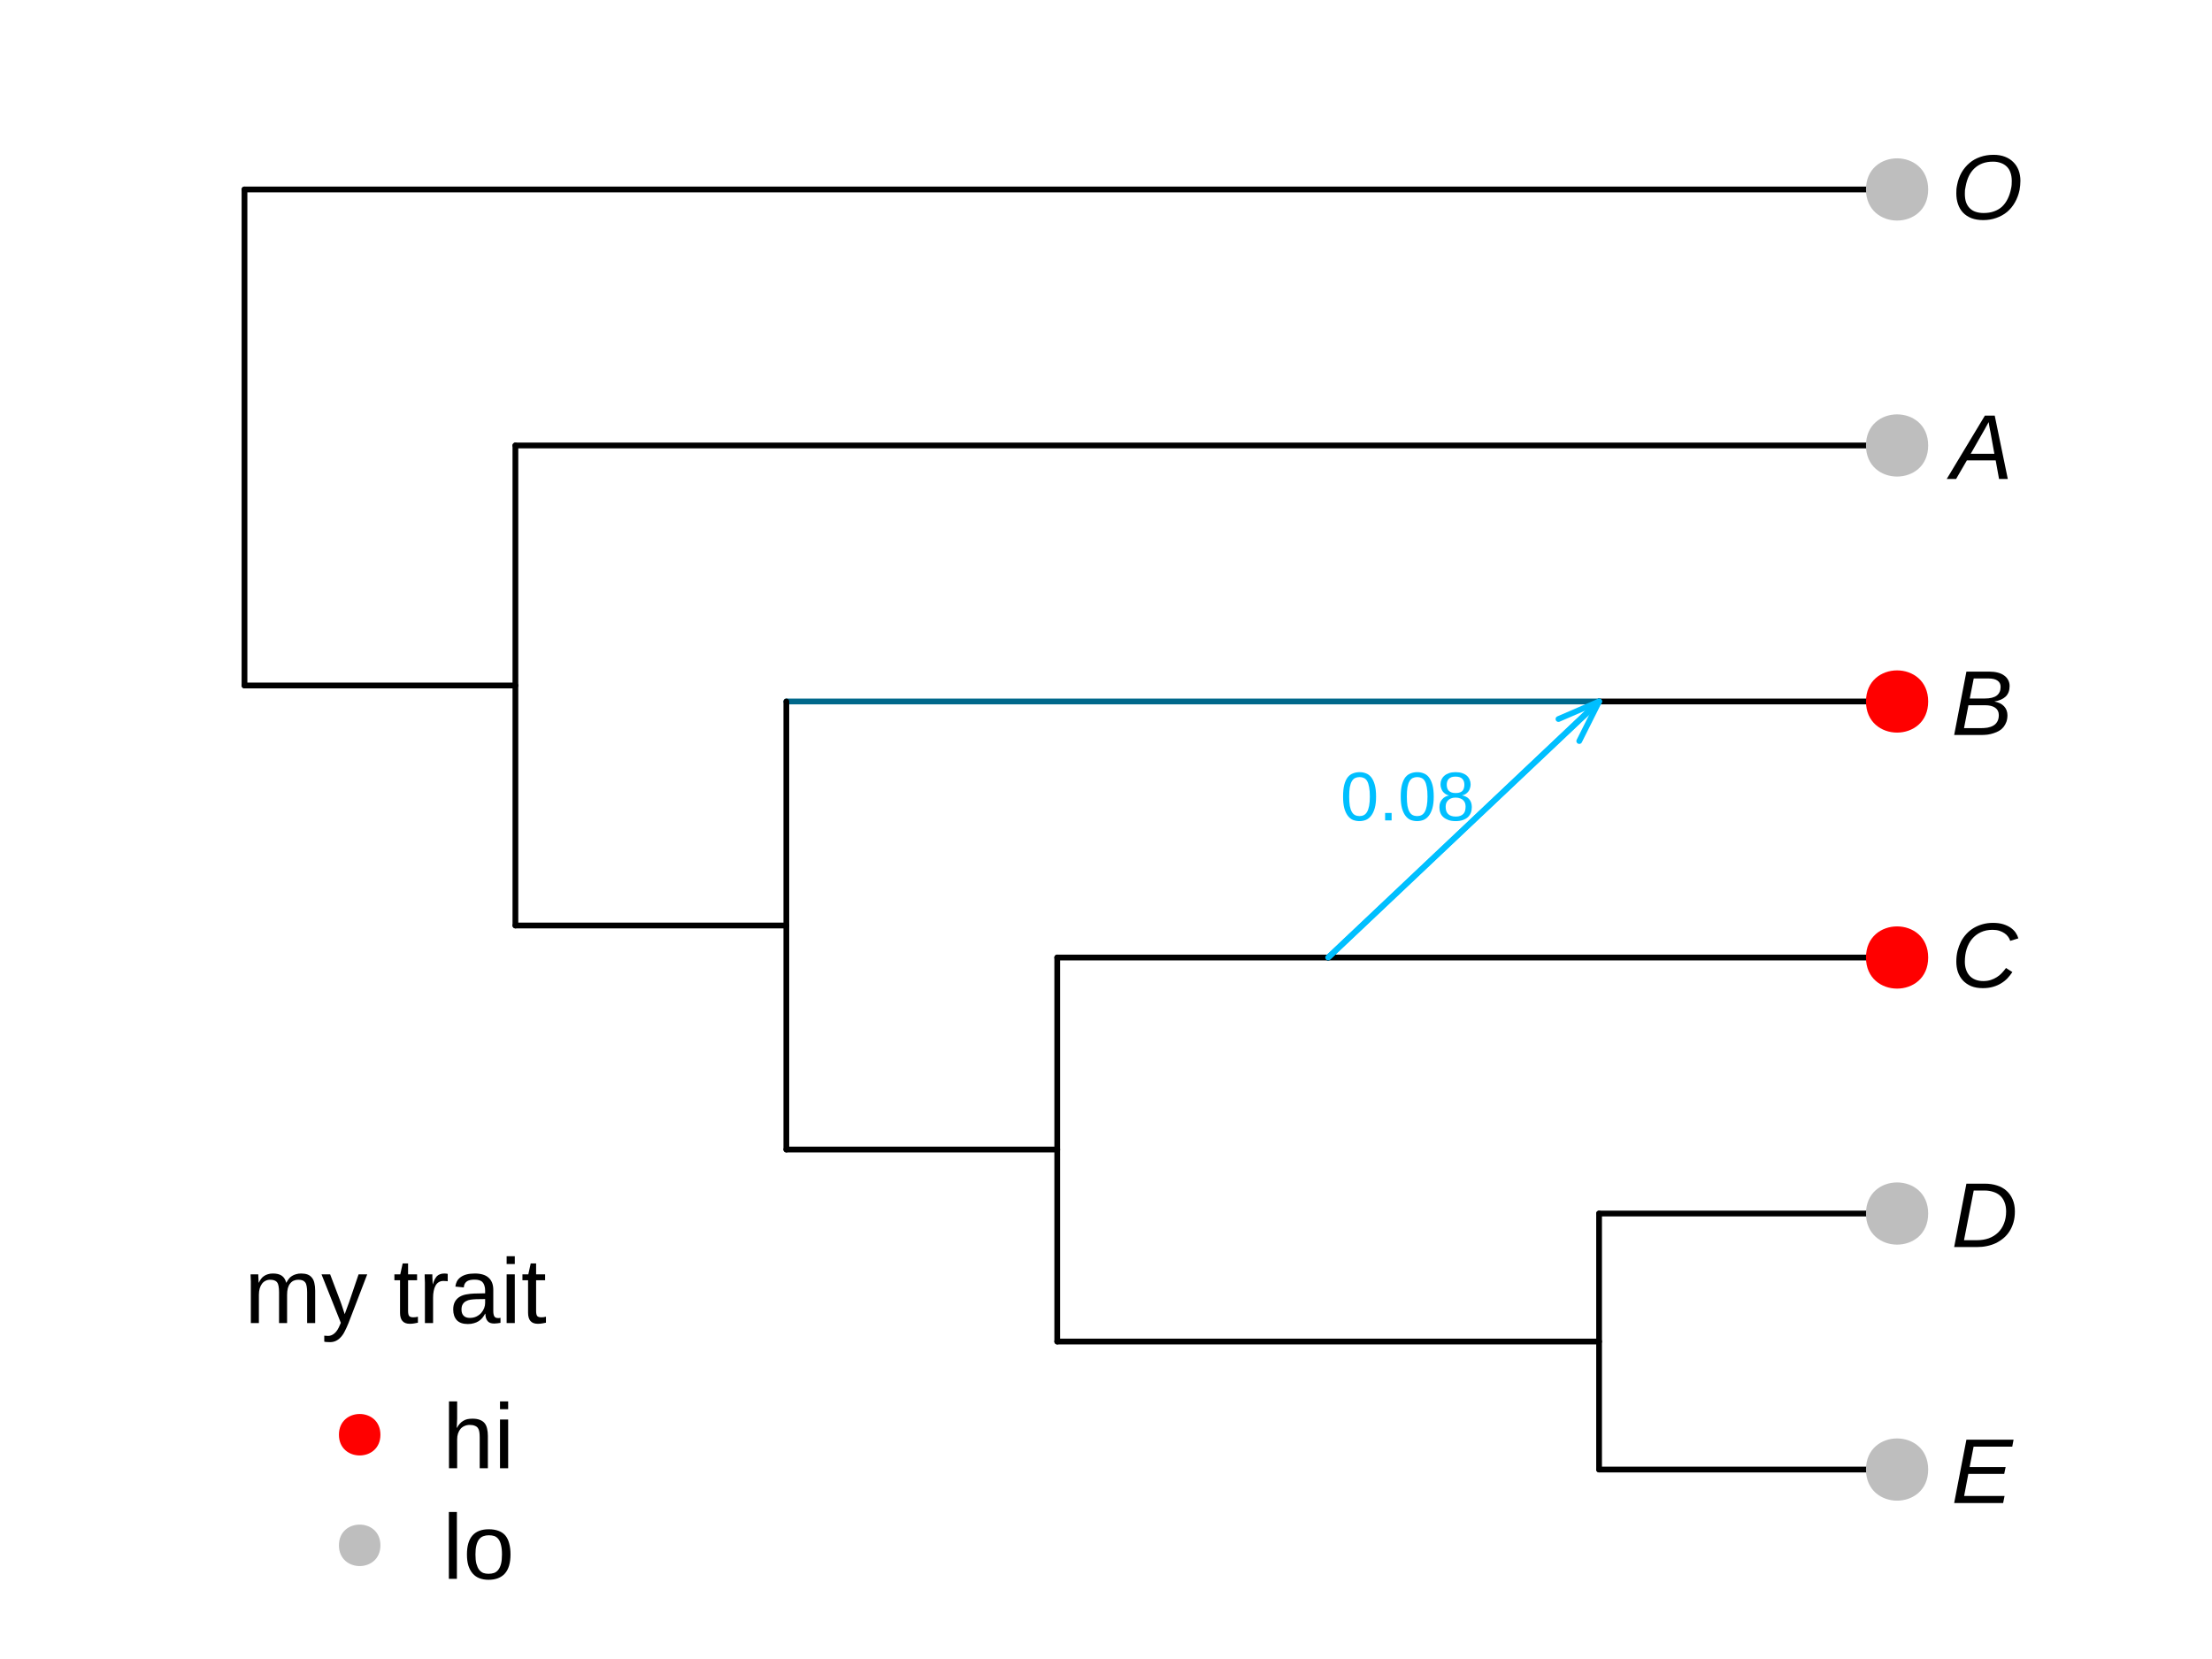
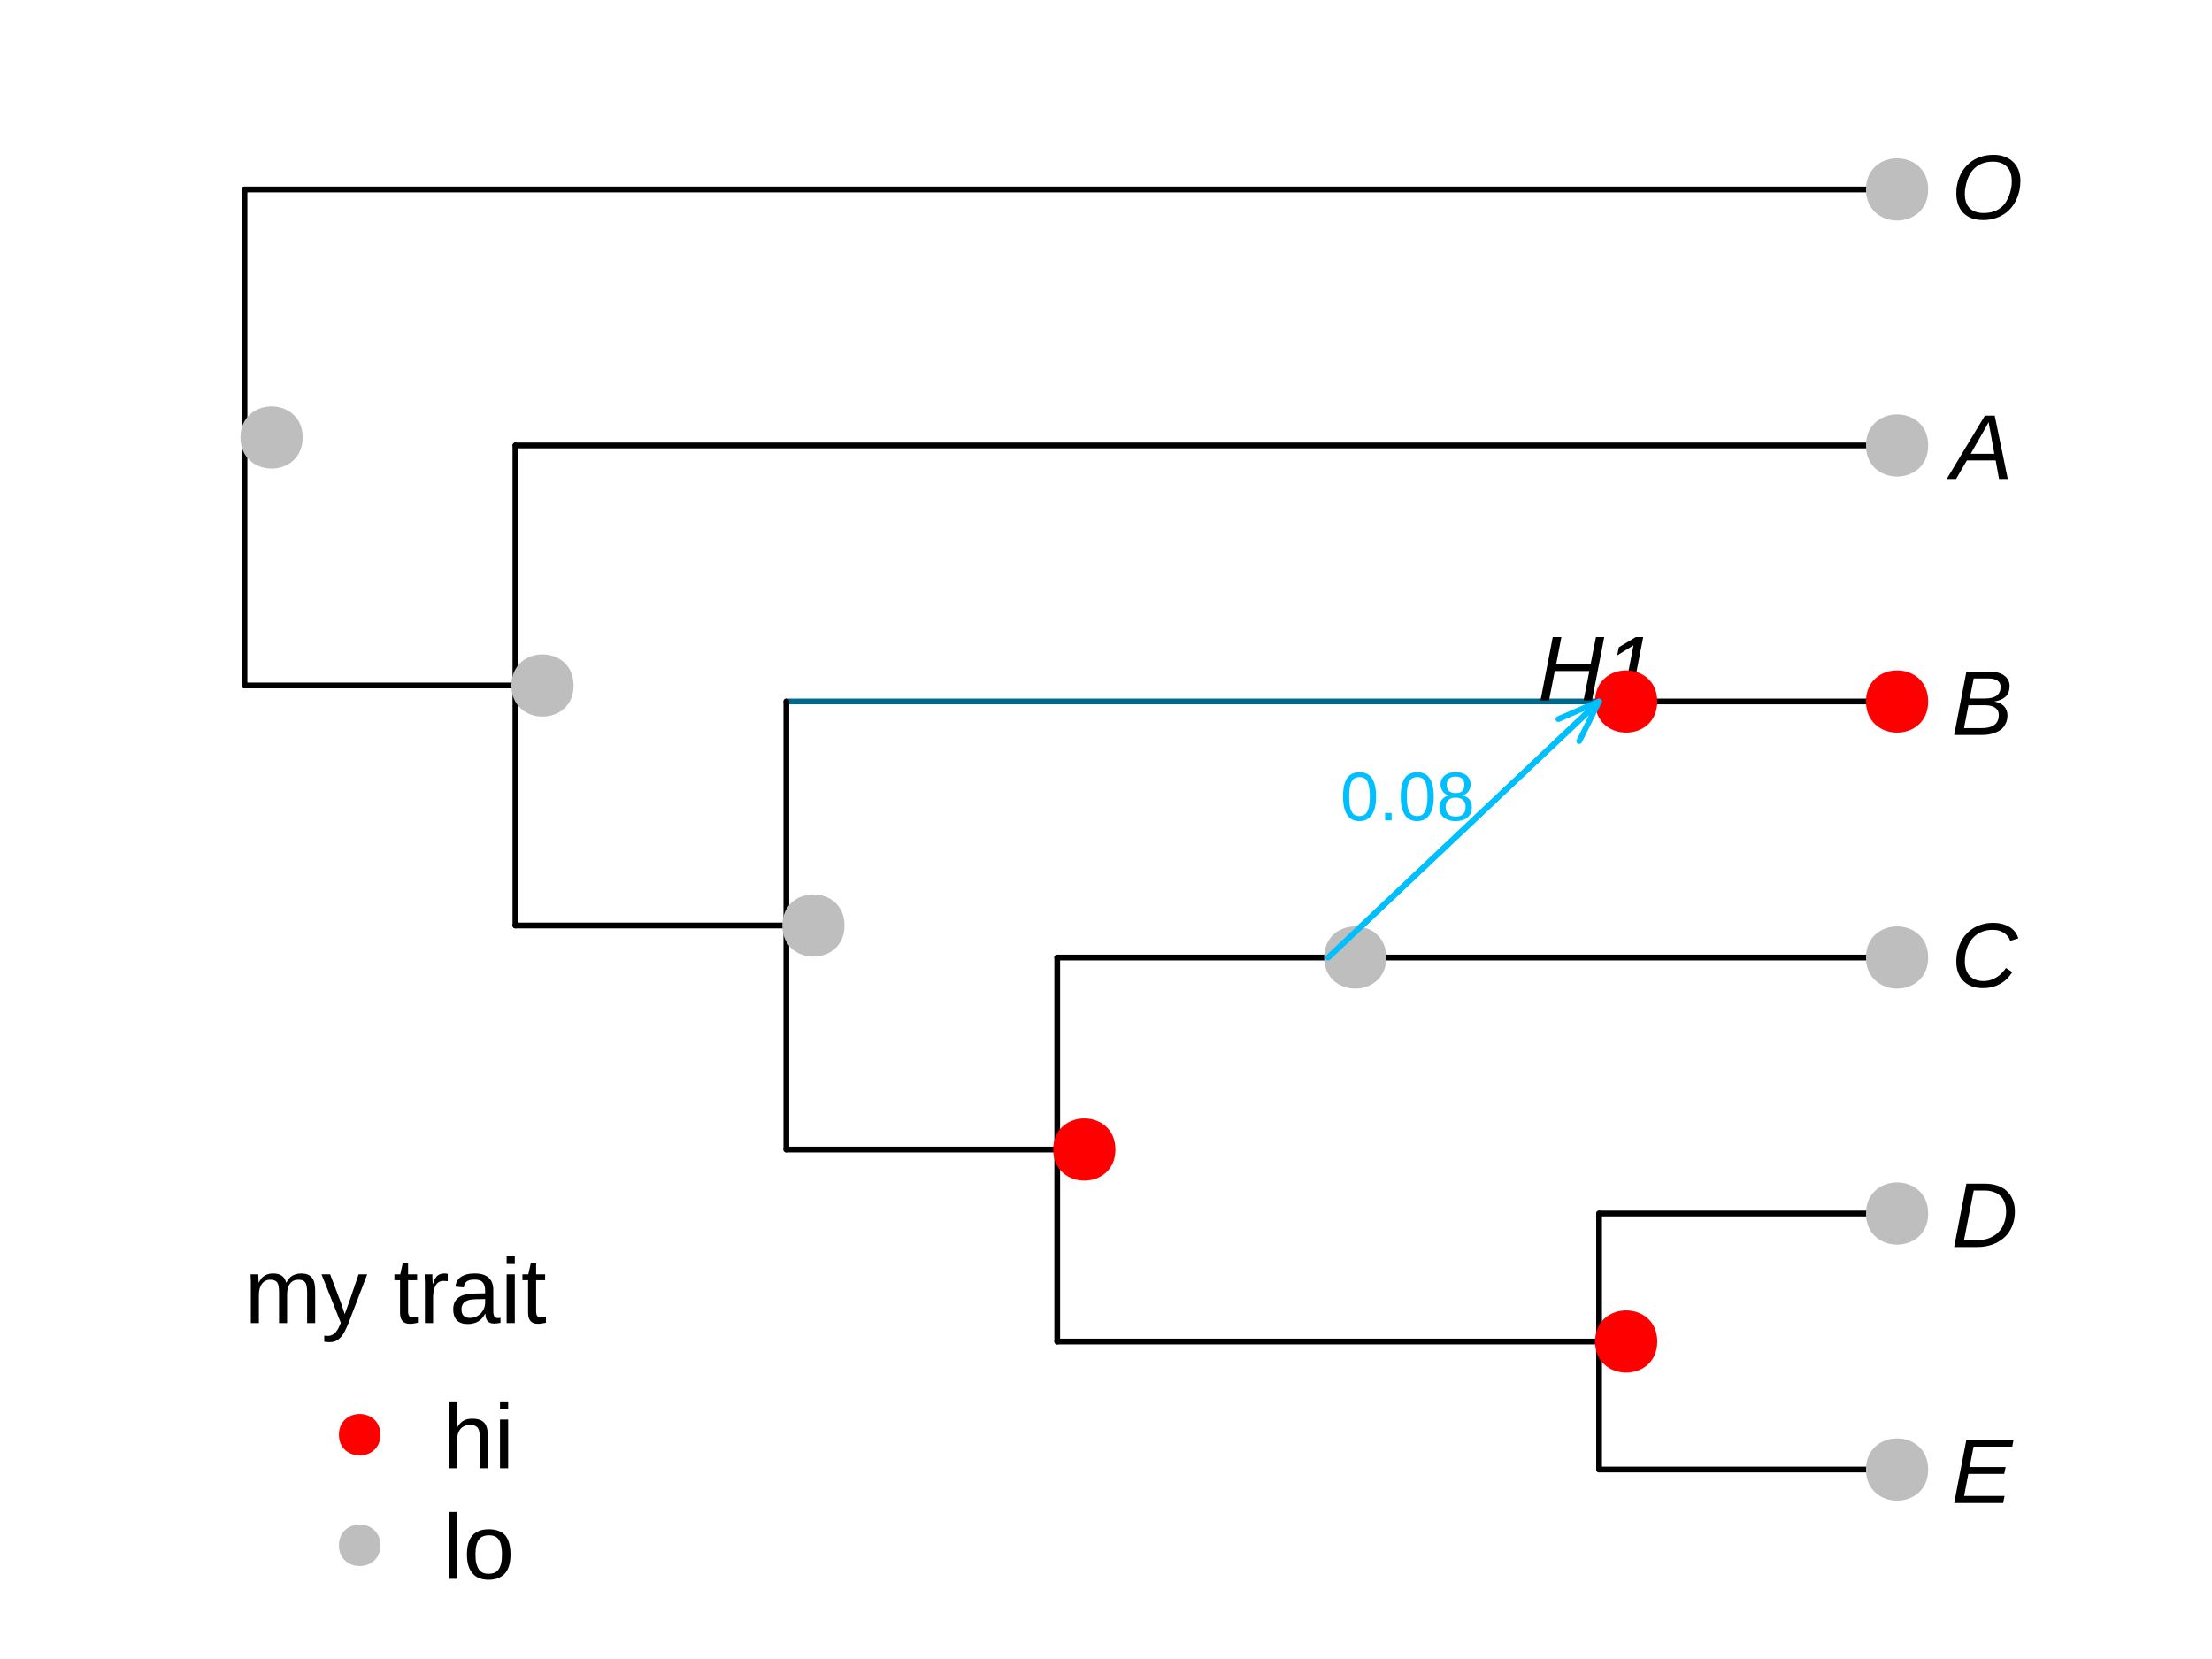
<svg xmlns="http://www.w3.org/2000/svg" xmlns:xlink="http://www.w3.org/1999/xlink" width="288pt" height="216pt" viewBox="0 0 288 216" version="1.1">
  <defs>
    <g>
      <symbol overflow="visible" id="glyph0-0">
        <path style="stroke:none;" d="M 0.406 0 L 0.406 -8 L 3.594 -8 L 3.594 0 Z M 0.797 -0.406 L 3.188 -0.406 L 3.188 -7.594 L 0.797 -7.594 Z M 0.797 -0.406 " />
      </symbol>
      <symbol overflow="visible" id="glyph0-1">
        <path style="stroke:none;" d="M 5.5 -8.375 C 6.062 -8.375 6.555 -8.289 6.984 -8.125 C 7.422 -7.957 7.785 -7.723 8.078 -7.422 C 8.379 -7.129 8.609 -6.773 8.766 -6.359 C 8.922 -5.941 9 -5.484 9 -4.984 C 9 -4.797 8.988 -4.598 8.969 -4.391 C 8.945 -4.18 8.922 -3.984 8.891 -3.797 C 8.766 -3.203 8.562 -2.66 8.281 -2.172 C 8.008 -1.691 7.672 -1.281 7.266 -0.938 C 6.859 -0.602 6.391 -0.344 5.859 -0.156 C 5.336 0.031 4.77 0.125 4.156 0.125 C 3.57 0.125 3.062 0.039 2.625 -0.125 C 2.188 -0.301 1.82 -0.539 1.531 -0.844 C 1.238 -1.156 1.02 -1.523 0.875 -1.953 C 0.727 -2.379 0.656 -2.848 0.656 -3.359 C 0.656 -3.535 0.66 -3.719 0.672 -3.906 C 0.691 -4.094 0.723 -4.285 0.766 -4.484 C 0.879 -5.066 1.07 -5.598 1.344 -6.078 C 1.625 -6.555 1.969 -6.969 2.375 -7.312 C 2.781 -7.656 3.242 -7.914 3.766 -8.094 C 4.297 -8.281 4.875 -8.375 5.5 -8.375 Z M 5.438 -7.484 C 4.926 -7.484 4.473 -7.41 4.078 -7.266 C 3.68 -7.117 3.332 -6.906 3.031 -6.625 C 2.738 -6.352 2.492 -6.02 2.297 -5.625 C 2.109 -5.238 1.969 -4.797 1.875 -4.297 C 1.832 -4.117 1.801 -3.945 1.781 -3.781 C 1.77 -3.613 1.766 -3.453 1.766 -3.297 C 1.766 -2.879 1.816 -2.516 1.922 -2.203 C 2.035 -1.891 2.195 -1.629 2.406 -1.422 C 2.613 -1.211 2.867 -1.055 3.172 -0.953 C 3.484 -0.848 3.828 -0.797 4.203 -0.797 C 4.723 -0.797 5.18 -0.867 5.578 -1.016 C 5.984 -1.16 6.332 -1.367 6.625 -1.641 C 6.914 -1.922 7.156 -2.254 7.344 -2.641 C 7.539 -3.035 7.688 -3.477 7.781 -3.969 C 7.82 -4.133 7.848 -4.301 7.859 -4.469 C 7.867 -4.645 7.875 -4.812 7.875 -4.969 C 7.875 -5.383 7.816 -5.75 7.703 -6.062 C 7.598 -6.375 7.438 -6.633 7.219 -6.844 C 7.008 -7.051 6.754 -7.207 6.453 -7.312 C 6.148 -7.426 5.812 -7.484 5.438 -7.484 Z M 5.438 -7.484 " />
      </symbol>
      <symbol overflow="visible" id="glyph0-2">
        <path style="stroke:none;" d="M 6.219 0 L 5.781 -2.422 L 2.031 -2.422 L 0.625 0 L -0.594 0 L 4.375 -8.25 L 5.656 -8.25 L 7.359 0 Z M 5.109 -6.062 C 5.078 -6.219 5.047 -6.367 5.016 -6.516 C 4.984 -6.672 4.957 -6.812 4.938 -6.938 C 4.914 -7.07 4.898 -7.18 4.891 -7.266 C 4.879 -7.348 4.867 -7.395 4.859 -7.406 C 4.859 -7.395 4.832 -7.344 4.781 -7.25 C 4.738 -7.164 4.68 -7.062 4.609 -6.938 C 4.535 -6.812 4.457 -6.672 4.375 -6.516 C 4.289 -6.359 4.203 -6.203 4.109 -6.047 L 2.531 -3.281 L 5.609 -3.281 Z M 5.109 -6.062 " />
      </symbol>
      <symbol overflow="visible" id="glyph0-3">
        <path style="stroke:none;" d="M 1.969 -8.25 L 4.953 -8.25 C 5.359 -8.25 5.723 -8.207 6.047 -8.125 C 6.379 -8.039 6.656 -7.914 6.875 -7.75 C 7.102 -7.594 7.281 -7.395 7.406 -7.156 C 7.531 -6.926 7.594 -6.664 7.594 -6.375 C 7.594 -5.801 7.426 -5.348 7.094 -5.016 C 6.758 -4.691 6.266 -4.473 5.609 -4.359 C 5.891 -4.305 6.133 -4.227 6.344 -4.125 C 6.551 -4.02 6.727 -3.891 6.875 -3.734 C 7.02 -3.578 7.129 -3.398 7.203 -3.203 C 7.273 -3.004 7.312 -2.797 7.312 -2.578 C 7.312 -2.254 7.266 -1.961 7.172 -1.703 C 7.078 -1.453 6.953 -1.227 6.797 -1.031 C 6.641 -0.844 6.453 -0.68 6.234 -0.547 C 6.016 -0.422 5.773 -0.316 5.516 -0.234 C 5.266 -0.148 5 -0.086 4.719 -0.047 C 4.438 -0.016 4.148 0 3.859 0 L 0.375 0 Z M 2.406 -4.75 L 4.344 -4.75 C 5.051 -4.75 5.57 -4.875 5.906 -5.125 C 6.25 -5.383 6.422 -5.766 6.422 -6.266 C 6.422 -6.629 6.285 -6.898 6.016 -7.078 C 5.754 -7.266 5.367 -7.359 4.859 -7.359 L 2.922 -7.359 Z M 1.656 -0.891 L 3.812 -0.891 C 4.113 -0.891 4.41 -0.91 4.703 -0.953 C 4.992 -1.004 5.25 -1.094 5.469 -1.219 C 5.688 -1.344 5.859 -1.516 5.984 -1.734 C 6.117 -1.953 6.188 -2.238 6.188 -2.594 C 6.188 -3.008 6.031 -3.328 5.719 -3.547 C 5.406 -3.766 4.961 -3.875 4.391 -3.875 L 2.234 -3.875 Z M 1.656 -0.891 " />
      </symbol>
      <symbol overflow="visible" id="glyph0-4">
        <path style="stroke:none;" d="M 7.953 -1.969 C 7.766 -1.688 7.551 -1.414 7.312 -1.156 C 7.07 -0.906 6.797 -0.688 6.484 -0.5 C 6.18 -0.312 5.832 -0.16 5.438 -0.047 C 5.051 0.066 4.609 0.125 4.109 0.125 C 3.523 0.125 3.016 0.035 2.578 -0.141 C 2.148 -0.328 1.789 -0.578 1.5 -0.891 C 1.219 -1.203 1.004 -1.566 0.859 -1.984 C 0.723 -2.398 0.656 -2.848 0.656 -3.328 C 0.656 -3.816 0.707 -4.281 0.812 -4.719 C 0.926 -5.156 1.078 -5.562 1.266 -5.938 C 1.461 -6.312 1.703 -6.648 1.984 -6.953 C 2.266 -7.254 2.582 -7.508 2.938 -7.719 C 3.289 -7.926 3.676 -8.086 4.094 -8.203 C 4.508 -8.316 4.953 -8.375 5.422 -8.375 C 5.93 -8.375 6.375 -8.316 6.75 -8.203 C 7.125 -8.086 7.445 -7.938 7.719 -7.75 C 7.988 -7.562 8.207 -7.348 8.375 -7.109 C 8.539 -6.867 8.66 -6.617 8.734 -6.359 L 7.672 -6.031 C 7.617 -6.219 7.531 -6.395 7.406 -6.562 C 7.281 -6.738 7.125 -6.891 6.938 -7.016 C 6.75 -7.148 6.523 -7.258 6.266 -7.344 C 6.004 -7.426 5.707 -7.469 5.375 -7.469 C 4.801 -7.469 4.289 -7.363 3.844 -7.156 C 3.395 -6.945 3.016 -6.656 2.703 -6.281 C 2.398 -5.914 2.164 -5.477 2 -4.969 C 1.844 -4.469 1.766 -3.914 1.766 -3.312 C 1.766 -2.945 1.816 -2.609 1.922 -2.297 C 2.023 -1.992 2.176 -1.727 2.375 -1.5 C 2.57 -1.281 2.82 -1.109 3.125 -0.984 C 3.426 -0.859 3.773 -0.797 4.172 -0.797 C 4.523 -0.797 4.848 -0.844 5.141 -0.938 C 5.43 -1.031 5.695 -1.156 5.938 -1.312 C 6.188 -1.469 6.406 -1.648 6.594 -1.859 C 6.789 -2.066 6.969 -2.281 7.125 -2.5 Z M 7.953 -1.969 " />
      </symbol>
      <symbol overflow="visible" id="glyph0-5">
        <path style="stroke:none;" d="M 4.359 -8.25 C 4.941 -8.25 5.473 -8.172 5.953 -8.016 C 6.43 -7.867 6.844 -7.641 7.188 -7.328 C 7.531 -7.023 7.797 -6.648 7.984 -6.203 C 8.18 -5.754 8.281 -5.234 8.281 -4.641 C 8.281 -4.117 8.219 -3.641 8.094 -3.203 C 7.969 -2.773 7.797 -2.391 7.578 -2.047 C 7.359 -1.703 7.094 -1.398 6.781 -1.141 C 6.477 -0.891 6.145 -0.676 5.781 -0.5 C 5.414 -0.332 5.031 -0.207 4.625 -0.125 C 4.219 -0.039 3.801 0 3.375 0 L 0.375 0 L 1.969 -8.25 Z M 1.656 -0.891 L 3.328 -0.891 C 3.898 -0.891 4.422 -0.973 4.891 -1.141 C 5.359 -1.316 5.758 -1.566 6.094 -1.891 C 6.426 -2.211 6.68 -2.602 6.859 -3.062 C 7.047 -3.531 7.141 -4.055 7.141 -4.641 C 7.141 -5.109 7.066 -5.516 6.922 -5.859 C 6.785 -6.203 6.594 -6.484 6.344 -6.703 C 6.094 -6.922 5.797 -7.082 5.453 -7.188 C 5.109 -7.301 4.738 -7.359 4.344 -7.359 L 2.922 -7.359 Z M 1.656 -0.891 " />
      </symbol>
      <symbol overflow="visible" id="glyph0-6">
        <path style="stroke:none;" d="M 0.375 0 L 1.969 -8.25 L 8.109 -8.25 L 7.938 -7.344 L 2.906 -7.344 L 2.391 -4.688 L 7.078 -4.688 L 6.891 -3.797 L 2.219 -3.797 L 1.672 -0.922 L 6.938 -0.922 L 6.75 0 Z M 0.375 0 " />
+       </symbol>
+       <symbol overflow="visible" id="glyph0-7">
+         <path style="stroke:none;" d="M 5.984 0 L 6.734 -3.828 L 2.234 -3.828 L 1.484 0 L 0.375 0 L 1.969 -8.25 L 3.094 -8.25 L 2.422 -4.766 L 6.906 -4.766 L 7.594 -8.25 L 8.672 -8.25 L 7.078 0 Z M 5.984 0 " />
+       </symbol>
+       <symbol overflow="visible" id="glyph0-8">
+         <path style="stroke:none;" d="M 0.312 0 L 0.484 -0.891 L 2.594 -0.891 L 3.812 -7.172 L 1.688 -5.859 L 1.906 -6.922 L 4.109 -8.25 L 5.078 -8.25 L 3.656 -0.891 L 5.656 -0.891 L 5.484 0 Z M 0.312 0 " />
      </symbol>
      <symbol overflow="visible" id="glyph1-0">
        <path style="stroke:none;" d="M 0.406 0 L 0.406 -8 L 3.594 -8 L 3.594 0 Z M 0.797 -0.406 L 3.188 -0.406 L 3.188 -7.594 L 0.797 -7.594 Z M 0.797 -0.406 " />
      </symbol>
      <symbol overflow="visible" id="glyph1-1">
        <path style="stroke:none;" d="M 4.5 0 L 4.5 -4.016 C 4.5 -4.328 4.477 -4.586 4.438 -4.797 C 4.406 -5.004 4.344 -5.172 4.25 -5.297 C 4.156 -5.422 4.031 -5.508 3.875 -5.562 C 3.727 -5.613 3.551 -5.641 3.344 -5.641 C 3.113 -5.641 2.91 -5.594 2.734 -5.5 C 2.555 -5.414 2.406 -5.289 2.281 -5.125 C 2.156 -4.957 2.055 -4.754 1.984 -4.516 C 1.91 -4.273 1.875 -3.992 1.875 -3.672 L 1.875 0 L 0.828 0 L 0.828 -4.984 C 0.828 -5.117 0.828 -5.258 0.828 -5.406 C 0.828 -5.551 0.82 -5.688 0.812 -5.812 C 0.812 -5.945 0.805 -6.062 0.797 -6.156 C 0.797 -6.25 0.797 -6.312 0.797 -6.344 L 1.797 -6.344 C 1.797 -6.32 1.797 -6.266 1.797 -6.172 C 1.805 -6.086 1.812 -5.988 1.812 -5.875 C 1.82 -5.77 1.828 -5.66 1.828 -5.547 C 1.836 -5.43 1.844 -5.332 1.844 -5.25 L 1.859 -5.25 C 1.953 -5.438 2.051 -5.602 2.156 -5.75 C 2.27 -5.906 2.398 -6.031 2.547 -6.125 C 2.691 -6.227 2.859 -6.305 3.047 -6.359 C 3.234 -6.422 3.453 -6.453 3.703 -6.453 C 4.191 -6.453 4.57 -6.359 4.844 -6.172 C 5.125 -5.984 5.32 -5.676 5.438 -5.25 L 5.453 -5.25 C 5.547 -5.438 5.648 -5.602 5.766 -5.75 C 5.879 -5.906 6.016 -6.031 6.172 -6.125 C 6.328 -6.227 6.504 -6.305 6.703 -6.359 C 6.898 -6.422 7.125 -6.453 7.375 -6.453 C 7.695 -6.453 7.973 -6.41 8.203 -6.328 C 8.43 -6.242 8.617 -6.109 8.766 -5.922 C 8.922 -5.742 9.031 -5.516 9.094 -5.234 C 9.164 -4.953 9.203 -4.613 9.203 -4.219 L 9.203 0 L 8.156 0 L 8.156 -4.016 C 8.156 -4.328 8.133 -4.586 8.094 -4.797 C 8.062 -5.004 8 -5.172 7.906 -5.297 C 7.812 -5.422 7.691 -5.508 7.547 -5.562 C 7.398 -5.613 7.219 -5.641 7 -5.641 C 6.781 -5.641 6.578 -5.598 6.391 -5.516 C 6.211 -5.43 6.062 -5.305 5.938 -5.141 C 5.812 -4.984 5.711 -4.781 5.641 -4.531 C 5.578 -4.281 5.547 -3.992 5.547 -3.672 L 5.547 0 Z M 4.5 0 " />
      </symbol>
      <symbol overflow="visible" id="glyph1-2">
        <path style="stroke:none;" d="M 3.547 0 C 3.391 0.383 3.234 0.727 3.078 1.031 C 2.93 1.344 2.758 1.602 2.562 1.812 C 2.375 2.031 2.16 2.195 1.922 2.312 C 1.691 2.426 1.426 2.484 1.125 2.484 C 0.988 2.484 0.863 2.477 0.75 2.469 C 0.633 2.469 0.516 2.453 0.391 2.422 L 0.391 1.641 C 0.461 1.648 0.547 1.656 0.641 1.656 C 0.734 1.664 0.816 1.672 0.891 1.672 C 1.191 1.672 1.473 1.555 1.734 1.328 C 2.004 1.098 2.238 0.727 2.438 0.219 L 2.547 -0.031 L 0.031 -6.344 L 1.156 -6.344 L 2.484 -2.844 C 2.523 -2.727 2.578 -2.582 2.641 -2.406 C 2.703 -2.238 2.758 -2.066 2.812 -1.891 C 2.875 -1.711 2.926 -1.551 2.969 -1.406 C 3.02 -1.27 3.051 -1.188 3.062 -1.156 C 3.07 -1.195 3.098 -1.281 3.141 -1.406 C 3.191 -1.531 3.242 -1.672 3.297 -1.828 C 3.359 -1.984 3.414 -2.141 3.469 -2.297 C 3.531 -2.461 3.582 -2.602 3.625 -2.719 L 4.859 -6.344 L 5.984 -6.344 Z M 3.547 0 " />
      </symbol>
      <symbol overflow="visible" id="glyph1-3">
        <path style="stroke:none;" d="" />
      </symbol>
      <symbol overflow="visible" id="glyph1-4">
        <path style="stroke:none;" d="M 3.25 -0.047 C 3.082 -0.004 2.914 0.023 2.75 0.047 C 2.594 0.078 2.406 0.094 2.188 0.094 C 1.344 0.094 0.922 -0.383 0.922 -1.344 L 0.922 -5.578 L 0.188 -5.578 L 0.188 -6.344 L 0.953 -6.344 L 1.266 -7.766 L 1.969 -7.766 L 1.969 -6.344 L 3.141 -6.344 L 3.141 -5.578 L 1.969 -5.578 L 1.969 -1.578 C 1.969 -1.266 2.016 -1.047 2.109 -0.922 C 2.211 -0.805 2.391 -0.75 2.641 -0.75 C 2.742 -0.75 2.844 -0.754 2.938 -0.766 C 3.031 -0.785 3.133 -0.805 3.25 -0.828 Z M 3.25 -0.047 " />
      </symbol>
      <symbol overflow="visible" id="glyph1-5">
        <path style="stroke:none;" d="M 0.828 0 L 0.828 -4.859 C 0.828 -4.992 0.828 -5.129 0.828 -5.266 C 0.828 -5.41 0.82 -5.547 0.812 -5.672 C 0.812 -5.797 0.805 -5.914 0.797 -6.031 C 0.797 -6.145 0.797 -6.25 0.797 -6.344 L 1.797 -6.344 C 1.797 -6.25 1.797 -6.145 1.797 -6.031 C 1.805 -5.914 1.812 -5.797 1.812 -5.672 C 1.82 -5.555 1.828 -5.441 1.828 -5.328 C 1.836 -5.211 1.844 -5.117 1.844 -5.047 L 1.859 -5.047 C 1.93 -5.285 2.008 -5.492 2.094 -5.672 C 2.188 -5.848 2.285 -5.992 2.391 -6.109 C 2.504 -6.223 2.641 -6.305 2.797 -6.359 C 2.953 -6.422 3.145 -6.453 3.375 -6.453 C 3.457 -6.453 3.535 -6.445 3.609 -6.438 C 3.691 -6.426 3.754 -6.414 3.797 -6.406 L 3.797 -5.438 C 3.723 -5.457 3.641 -5.469 3.547 -5.469 C 3.453 -5.477 3.348 -5.484 3.234 -5.484 C 2.992 -5.484 2.785 -5.426 2.609 -5.312 C 2.441 -5.207 2.305 -5.055 2.203 -4.859 C 2.098 -4.672 2.02 -4.441 1.969 -4.172 C 1.914 -3.91 1.891 -3.625 1.891 -3.312 L 1.891 0 Z M 0.828 0 " />
      </symbol>
      <symbol overflow="visible" id="glyph1-6">
        <path style="stroke:none;" d="M 2.422 0.125 C 1.785 0.125 1.305 -0.039 0.984 -0.375 C 0.672 -0.719 0.516 -1.18 0.516 -1.766 C 0.516 -2.18 0.594 -2.523 0.75 -2.797 C 0.906 -3.066 1.109 -3.273 1.359 -3.422 C 1.617 -3.578 1.91 -3.68 2.234 -3.734 C 2.566 -3.797 2.906 -3.832 3.25 -3.844 L 4.672 -3.875 L 4.672 -4.219 C 4.672 -4.477 4.641 -4.695 4.578 -4.875 C 4.523 -5.062 4.441 -5.211 4.328 -5.328 C 4.223 -5.441 4.082 -5.523 3.906 -5.578 C 3.738 -5.629 3.539 -5.656 3.312 -5.656 C 3.102 -5.656 2.914 -5.641 2.75 -5.609 C 2.594 -5.578 2.453 -5.523 2.328 -5.453 C 2.211 -5.379 2.113 -5.273 2.031 -5.141 C 1.957 -5.016 1.91 -4.848 1.891 -4.641 L 0.797 -4.75 C 0.828 -5 0.895 -5.227 1 -5.438 C 1.113 -5.645 1.27 -5.82 1.469 -5.969 C 1.676 -6.125 1.93 -6.242 2.234 -6.328 C 2.535 -6.41 2.898 -6.453 3.328 -6.453 C 4.129 -6.453 4.727 -6.27 5.125 -5.906 C 5.531 -5.539 5.734 -5.016 5.734 -4.328 L 5.734 -1.594 C 5.734 -1.281 5.773 -1.047 5.859 -0.891 C 5.941 -0.734 6.098 -0.656 6.328 -0.656 C 6.391 -0.656 6.445 -0.656 6.5 -0.656 C 6.562 -0.664 6.617 -0.676 6.672 -0.688 L 6.672 -0.031 C 6.535 0 6.398 0.02 6.266 0.031 C 6.141 0.051 6.004 0.062 5.859 0.062 C 5.66 0.062 5.488 0.035 5.344 -0.016 C 5.207 -0.066 5.094 -0.145 5 -0.25 C 4.906 -0.363 4.832 -0.5 4.781 -0.656 C 4.738 -0.812 4.711 -1 4.703 -1.219 L 4.672 -1.219 C 4.555 -1.008 4.43 -0.82 4.297 -0.656 C 4.16 -0.5 4.004 -0.363 3.828 -0.25 C 3.648 -0.133 3.445 -0.047 3.219 0.016 C 2.988 0.086 2.723 0.125 2.422 0.125 Z M 2.672 -0.672 C 3.004 -0.672 3.297 -0.734 3.547 -0.859 C 3.797 -0.984 4.004 -1.141 4.172 -1.328 C 4.336 -1.523 4.461 -1.734 4.547 -1.953 C 4.629 -2.18 4.672 -2.398 4.672 -2.609 L 4.672 -3.125 L 3.516 -3.109 C 3.254 -3.098 3.008 -3.078 2.781 -3.047 C 2.551 -3.016 2.348 -2.945 2.172 -2.844 C 1.992 -2.75 1.852 -2.613 1.75 -2.438 C 1.645 -2.27 1.594 -2.039 1.594 -1.75 C 1.594 -1.406 1.688 -1.141 1.875 -0.953 C 2.062 -0.766 2.328 -0.672 2.672 -0.672 Z M 2.672 -0.672 " />
      </symbol>
      <symbol overflow="visible" id="glyph1-7">
        <path style="stroke:none;" d="M 0.797 -7.688 L 0.797 -8.703 L 1.859 -8.703 L 1.859 -7.688 Z M 0.797 0 L 0.797 -6.344 L 1.859 -6.344 L 1.859 0 Z M 0.797 0 " />
      </symbol>
      <symbol overflow="visible" id="glyph1-8">
        <path style="stroke:none;" d="M 1.859 -5.25 C 1.973 -5.469 2.098 -5.648 2.234 -5.797 C 2.367 -5.953 2.52 -6.078 2.688 -6.172 C 2.852 -6.273 3.031 -6.348 3.219 -6.391 C 3.414 -6.43 3.641 -6.453 3.891 -6.453 C 4.297 -6.453 4.629 -6.395 4.891 -6.281 C 5.148 -6.176 5.352 -6.023 5.5 -5.828 C 5.645 -5.629 5.742 -5.395 5.797 -5.125 C 5.859 -4.852 5.891 -4.551 5.891 -4.219 L 5.891 0 L 4.828 0 L 4.828 -4.016 C 4.828 -4.285 4.812 -4.52 4.781 -4.719 C 4.75 -4.926 4.688 -5.098 4.594 -5.234 C 4.5 -5.367 4.363 -5.469 4.188 -5.531 C 4.02 -5.602 3.801 -5.641 3.531 -5.641 C 3.281 -5.641 3.051 -5.594 2.844 -5.5 C 2.645 -5.414 2.473 -5.289 2.328 -5.125 C 2.191 -4.957 2.082 -4.754 2 -4.516 C 1.926 -4.285 1.891 -4.023 1.891 -3.734 L 1.891 0 L 0.828 0 L 0.828 -8.703 L 1.891 -8.703 L 1.891 -6.438 C 1.891 -6.301 1.883 -6.172 1.875 -6.047 C 1.875 -5.922 1.867 -5.801 1.859 -5.688 C 1.859 -5.582 1.852 -5.488 1.844 -5.406 C 1.844 -5.332 1.844 -5.281 1.844 -5.25 Z M 1.859 -5.25 " />
      </symbol>
      <symbol overflow="visible" id="glyph1-9">
        <path style="stroke:none;" d="M 0.812 0 L 0.812 -8.703 L 1.859 -8.703 L 1.859 0 Z M 0.812 0 " />
      </symbol>
      <symbol overflow="visible" id="glyph1-10">
        <path style="stroke:none;" d="M 6.172 -3.172 C 6.172 -2.066 5.926 -1.238 5.438 -0.688 C 4.945 -0.145 4.238 0.125 3.312 0.125 C 2.875 0.125 2.477 0.055 2.125 -0.078 C 1.781 -0.211 1.488 -0.414 1.25 -0.688 C 1.008 -0.969 0.82 -1.312 0.688 -1.719 C 0.562 -2.133 0.5 -2.617 0.5 -3.172 C 0.5 -5.359 1.445 -6.453 3.344 -6.453 C 3.832 -6.453 4.254 -6.383 4.609 -6.25 C 4.973 -6.113 5.27 -5.91 5.5 -5.641 C 5.727 -5.367 5.895 -5.023 6 -4.609 C 6.113 -4.203 6.172 -3.723 6.172 -3.172 Z M 5.062 -3.172 C 5.062 -3.672 5.02 -4.078 4.938 -4.391 C 4.863 -4.711 4.754 -4.969 4.609 -5.156 C 4.461 -5.352 4.285 -5.488 4.078 -5.562 C 3.867 -5.633 3.629 -5.672 3.359 -5.672 C 3.086 -5.672 2.844 -5.629 2.625 -5.547 C 2.414 -5.473 2.234 -5.336 2.078 -5.141 C 1.93 -4.953 1.816 -4.695 1.734 -4.375 C 1.648 -4.051 1.609 -3.648 1.609 -3.172 C 1.609 -2.68 1.648 -2.273 1.734 -1.953 C 1.828 -1.629 1.945 -1.367 2.094 -1.172 C 2.25 -0.984 2.426 -0.848 2.625 -0.766 C 2.832 -0.691 3.055 -0.656 3.297 -0.656 C 3.566 -0.656 3.812 -0.691 4.031 -0.766 C 4.25 -0.848 4.43 -0.984 4.578 -1.172 C 4.734 -1.367 4.852 -1.629 4.938 -1.953 C 5.02 -2.273 5.062 -2.68 5.062 -3.172 Z M 5.062 -3.172 " />
      </symbol>
      <symbol overflow="visible" id="glyph2-0">
        <path style="stroke:none;" d="M 0.297 0 L 0.297 -6 L 2.688 -6 L 2.688 0 Z M 0.594 -0.297 L 2.391 -0.297 L 2.391 -5.703 L 0.594 -5.703 Z M 0.594 -0.297 " />
      </symbol>
      <symbol overflow="visible" id="glyph2-1">
        <path style="stroke:none;" d="M 4.656 -3.094 C 4.656 -2.5 4.598 -2 4.484 -1.594 C 4.367 -1.188 4.211 -0.859 4.016 -0.609 C 3.828 -0.359 3.598 -0.176 3.328 -0.062 C 3.066 0.039 2.785 0.094 2.484 0.094 C 2.191 0.094 1.91 0.039 1.641 -0.062 C 1.379 -0.176 1.156 -0.359 0.969 -0.609 C 0.781 -0.859 0.629 -1.188 0.516 -1.594 C 0.41 -2 0.359 -2.5 0.359 -3.094 C 0.359 -3.719 0.41 -4.234 0.516 -4.641 C 0.629 -5.055 0.781 -5.383 0.969 -5.625 C 1.164 -5.863 1.395 -6.031 1.656 -6.125 C 1.914 -6.227 2.203 -6.281 2.516 -6.281 C 2.816 -6.281 3.094 -6.227 3.344 -6.125 C 3.602 -6.031 3.828 -5.863 4.016 -5.625 C 4.211 -5.383 4.367 -5.055 4.484 -4.641 C 4.598 -4.234 4.656 -3.719 4.656 -3.094 Z M 3.844 -3.094 C 3.844 -3.594 3.812 -4.004 3.75 -4.328 C 3.695 -4.648 3.613 -4.91 3.5 -5.109 C 3.383 -5.305 3.242 -5.441 3.078 -5.516 C 2.91 -5.598 2.723 -5.641 2.516 -5.641 C 2.297 -5.641 2.098 -5.598 1.922 -5.516 C 1.754 -5.43 1.613 -5.289 1.5 -5.094 C 1.383 -4.906 1.297 -4.645 1.234 -4.312 C 1.18 -3.988 1.156 -3.582 1.156 -3.094 C 1.156 -2.625 1.18 -2.223 1.234 -1.891 C 1.297 -1.566 1.383 -1.305 1.5 -1.109 C 1.613 -0.91 1.754 -0.77 1.922 -0.688 C 2.098 -0.602 2.289 -0.562 2.5 -0.562 C 2.707 -0.562 2.895 -0.602 3.062 -0.688 C 3.227 -0.77 3.367 -0.91 3.484 -1.109 C 3.598 -1.305 3.688 -1.566 3.75 -1.891 C 3.812 -2.223 3.844 -2.625 3.844 -3.094 Z M 3.844 -3.094 " />
      </symbol>
      <symbol overflow="visible" id="glyph2-2">
        <path style="stroke:none;" d="M 0.828 0 L 0.828 -0.969 L 1.672 -0.969 L 1.672 0 Z M 0.828 0 " />
      </symbol>
      <symbol overflow="visible" id="glyph2-3">
        <path style="stroke:none;" d="M 4.609 -1.734 C 4.609 -1.461 4.566 -1.219 4.484 -1 C 4.398 -0.781 4.27 -0.586 4.094 -0.422 C 3.926 -0.266 3.707 -0.141 3.438 -0.047 C 3.176 0.047 2.863 0.094 2.5 0.094 C 2.133 0.094 1.82 0.047 1.562 -0.047 C 1.301 -0.141 1.082 -0.266 0.906 -0.422 C 0.727 -0.578 0.598 -0.766 0.516 -0.984 C 0.43 -1.211 0.391 -1.457 0.391 -1.719 C 0.391 -1.945 0.422 -2.145 0.484 -2.312 C 0.555 -2.488 0.648 -2.641 0.766 -2.766 C 0.879 -2.898 1.008 -3.004 1.156 -3.078 C 1.312 -3.16 1.469 -3.211 1.625 -3.234 L 1.625 -3.25 C 1.445 -3.289 1.289 -3.359 1.156 -3.453 C 1.02 -3.547 0.906 -3.656 0.812 -3.781 C 0.727 -3.906 0.66 -4.047 0.609 -4.203 C 0.555 -4.359 0.531 -4.523 0.531 -4.703 C 0.531 -4.91 0.57 -5.109 0.656 -5.297 C 0.738 -5.492 0.863 -5.664 1.031 -5.812 C 1.195 -5.957 1.398 -6.07 1.641 -6.156 C 1.891 -6.238 2.172 -6.281 2.484 -6.281 C 2.828 -6.281 3.117 -6.238 3.359 -6.156 C 3.609 -6.07 3.812 -5.957 3.969 -5.812 C 4.133 -5.664 4.254 -5.492 4.328 -5.297 C 4.41 -5.109 4.453 -4.906 4.453 -4.688 C 4.453 -4.52 4.426 -4.359 4.375 -4.203 C 4.332 -4.047 4.266 -3.906 4.172 -3.781 C 4.078 -3.656 3.961 -3.547 3.828 -3.453 C 3.691 -3.359 3.535 -3.297 3.359 -3.266 L 3.359 -3.25 C 3.535 -3.219 3.703 -3.16 3.859 -3.078 C 4.016 -3.004 4.145 -2.906 4.25 -2.781 C 4.363 -2.656 4.453 -2.504 4.516 -2.328 C 4.578 -2.148 4.609 -1.953 4.609 -1.734 Z M 3.641 -4.641 C 3.641 -4.797 3.617 -4.938 3.578 -5.062 C 3.535 -5.195 3.469 -5.312 3.375 -5.406 C 3.289 -5.5 3.176 -5.57 3.031 -5.625 C 2.883 -5.676 2.703 -5.703 2.484 -5.703 C 2.273 -5.703 2.098 -5.676 1.953 -5.625 C 1.816 -5.57 1.703 -5.5 1.609 -5.406 C 1.516 -5.312 1.445 -5.195 1.406 -5.062 C 1.363 -4.938 1.344 -4.797 1.344 -4.641 C 1.344 -4.516 1.359 -4.391 1.391 -4.266 C 1.422 -4.141 1.477 -4.02 1.562 -3.906 C 1.656 -3.801 1.773 -3.719 1.922 -3.656 C 2.066 -3.594 2.258 -3.562 2.5 -3.562 C 2.75 -3.562 2.945 -3.594 3.094 -3.656 C 3.25 -3.719 3.363 -3.801 3.438 -3.906 C 3.52 -4.02 3.57 -4.141 3.594 -4.266 C 3.625 -4.391 3.641 -4.516 3.641 -4.641 Z M 3.797 -1.797 C 3.797 -1.953 3.773 -2.098 3.734 -2.234 C 3.691 -2.367 3.617 -2.488 3.516 -2.594 C 3.422 -2.707 3.285 -2.797 3.109 -2.859 C 2.941 -2.93 2.734 -2.969 2.484 -2.969 C 2.254 -2.969 2.055 -2.93 1.891 -2.859 C 1.734 -2.797 1.602 -2.707 1.5 -2.594 C 1.395 -2.488 1.316 -2.363 1.266 -2.219 C 1.223 -2.082 1.203 -1.938 1.203 -1.781 C 1.203 -1.594 1.223 -1.422 1.266 -1.266 C 1.316 -1.109 1.395 -0.973 1.5 -0.859 C 1.602 -0.742 1.738 -0.656 1.906 -0.594 C 2.07 -0.531 2.273 -0.5 2.516 -0.5 C 2.754 -0.5 2.953 -0.531 3.109 -0.594 C 3.273 -0.656 3.41 -0.742 3.516 -0.859 C 3.617 -0.973 3.691 -1.109 3.734 -1.266 C 3.773 -1.422 3.797 -1.598 3.797 -1.797 Z M 3.797 -1.797 " />
      </symbol>
    </g>
  </defs>
  <g id="surface101">
    <rect x="0" y="0" width="288" height="216" style="fill:rgb(100%,100%,100%);fill-opacity:1;stroke:none;" />
    <path style="fill:none;stroke-width:0.75;stroke-linecap:round;stroke-linejoin:round;stroke:rgb(0%,0%,0%);stroke-opacity:1;stroke-miterlimit:10;" d="M 31.832 24.668 L 243.473 24.668 " />
    <path style="fill:none;stroke-width:0.75;stroke-linecap:round;stroke-linejoin:round;stroke:rgb(0%,0%,0%);stroke-opacity:1;stroke-miterlimit:10;" d="M 67.105 58 L 243.473 58 " />
    <path style="fill:none;stroke-width:0.75;stroke-linecap:round;stroke-linejoin:round;stroke:rgb(0%,0%,0%);stroke-opacity:1;stroke-miterlimit:10;" d="M 208.199 91.332 L 243.473 91.332 " />
    <path style="fill:none;stroke-width:0.75;stroke-linecap:round;stroke-linejoin:round;stroke:rgb(0%,40.784%,54.51%);stroke-opacity:1;stroke-miterlimit:10;" d="M 102.379 91.332 L 208.199 91.332 " />
    <path style="fill:none;stroke-width:0.75;stroke-linecap:round;stroke-linejoin:round;stroke:rgb(0%,0%,0%);stroke-opacity:1;stroke-miterlimit:10;" d="M 172.926 124.668 L 243.473 124.668 " />
    <path style="fill:none;stroke-width:0.75;stroke-linecap:round;stroke-linejoin:round;stroke:rgb(0%,74.902%,100%);stroke-opacity:1;stroke-miterlimit:10;" d="M 172.926 124.668 L 208.199 91.332 " />
    <path style="fill:none;stroke-width:0.75;stroke-linecap:round;stroke-linejoin:round;stroke:rgb(0%,0%,0%);stroke-opacity:1;stroke-miterlimit:10;" d="M 137.652 124.668 L 172.926 124.668 " />
    <path style="fill:none;stroke-width:0.75;stroke-linecap:round;stroke-linejoin:round;stroke:rgb(0%,0%,0%);stroke-opacity:1;stroke-miterlimit:10;" d="M 208.199 158 L 243.473 158 " />
    <path style="fill:none;stroke-width:0.75;stroke-linecap:round;stroke-linejoin:round;stroke:rgb(0%,0%,0%);stroke-opacity:1;stroke-miterlimit:10;" d="M 208.199 191.332 L 243.473 191.332 " />
    <path style="fill:none;stroke-width:0.75;stroke-linecap:round;stroke-linejoin:round;stroke:rgb(0%,0%,0%);stroke-opacity:1;stroke-miterlimit:10;" d="M 137.652 174.668 L 208.199 174.668 " />
    <path style="fill:none;stroke-width:0.75;stroke-linecap:round;stroke-linejoin:round;stroke:rgb(0%,0%,0%);stroke-opacity:1;stroke-miterlimit:10;" d="M 102.379 149.668 L 137.652 149.668 " />
    <path style="fill:none;stroke-width:0.75;stroke-linecap:round;stroke-linejoin:round;stroke:rgb(0%,0%,0%);stroke-opacity:1;stroke-miterlimit:10;" d="M 67.105 120.5 L 102.379 120.5 " />
    <path style="fill:none;stroke-width:0.75;stroke-linecap:round;stroke-linejoin:round;stroke:rgb(0%,0%,0%);stroke-opacity:1;stroke-miterlimit:10;" d="M 31.832 89.25 L 67.105 89.25 " />
    <path style="fill:none;stroke-width:0.75;stroke-linecap:round;stroke-linejoin:round;stroke:rgb(0%,0%,0%);stroke-opacity:1;stroke-miterlimit:10;" d="M 208.199 91.332 L 208.199 91.332 " />
    <path style="fill:none;stroke-width:0.75;stroke-linecap:round;stroke-linejoin:round;stroke:rgb(0%,0%,0%);stroke-opacity:1;stroke-miterlimit:10;" d="M 172.926 124.668 L 172.926 124.668 " />
    <path style="fill:none;stroke-width:0.75;stroke-linecap:round;stroke-linejoin:round;stroke:rgb(0%,0%,0%);stroke-opacity:1;stroke-miterlimit:10;" d="M 208.199 191.332 L 208.199 158 " />
    <path style="fill:none;stroke-width:0.75;stroke-linecap:round;stroke-linejoin:round;stroke:rgb(0%,0%,0%);stroke-opacity:1;stroke-miterlimit:10;" d="M 137.652 174.668 L 137.652 124.668 " />
    <path style="fill:none;stroke-width:0.75;stroke-linecap:round;stroke-linejoin:round;stroke:rgb(0%,0%,0%);stroke-opacity:1;stroke-miterlimit:10;" d="M 102.379 149.668 L 102.379 91.332 " />
    <path style="fill:none;stroke-width:0.75;stroke-linecap:round;stroke-linejoin:round;stroke:rgb(0%,0%,0%);stroke-opacity:1;stroke-miterlimit:10;" d="M 67.105 120.5 L 67.105 58 " />
    <path style="fill:none;stroke-width:0.75;stroke-linecap:round;stroke-linejoin:round;stroke:rgb(0%,0%,0%);stroke-opacity:1;stroke-miterlimit:10;" d="M 31.832 89.25 L 31.832 24.668 " />
    <g style="fill:rgb(0%,0%,0%);fill-opacity:1;">
      <use xlink:href="#glyph0-1" x="254.055" y="28.531" />
    </g>
    <g style="fill:rgb(0%,0%,0%);fill-opacity:1;">
      <use xlink:href="#glyph0-2" x="254.055" y="62.363" />
    </g>
    <g style="fill:rgb(0%,0%,0%);fill-opacity:1;">
      <use xlink:href="#glyph0-3" x="254.055" y="95.695" />
    </g>
    <g style="fill:rgb(0%,0%,0%);fill-opacity:1;">
      <use xlink:href="#glyph0-4" x="254.055" y="128.531" />
    </g>
    <g style="fill:rgb(0%,0%,0%);fill-opacity:1;">
      <use xlink:href="#glyph0-5" x="254.055" y="162.363" />
    </g>
    <g style="fill:rgb(0%,0%,0%);fill-opacity:1;">
      <use xlink:href="#glyph0-6" x="254.055" y="195.695" />
    </g>
+     <g style="fill:rgb(0%,0%,0%);fill-opacity:1;">
+       <use xlink:href="#glyph0-7" x="200.199" y="91.195" />
+       <use xlink:href="#glyph0-8" x="208.865" y="91.195" />
+     </g>
    <path style=" stroke:none;fill-rule:nonzero;fill:rgb(74.51%,74.51%,74.51%);fill-opacity:1;" d="M 251.047 24.668 C 251.047 30.066 242.949 30.066 242.949 24.668 C 242.949 19.266 251.047 19.266 251.047 24.668 " />
    <path style=" stroke:none;fill-rule:nonzero;fill:rgb(74.51%,74.51%,74.51%);fill-opacity:1;" d="M 251.047 58 C 251.047 63.398 242.949 63.398 242.949 58 C 242.949 52.602 251.047 52.602 251.047 58 " />
    <path style=" stroke:none;fill-rule:nonzero;fill:rgb(100%,0%,0%);fill-opacity:1;" d="M 251.047 91.332 C 251.047 96.734 242.949 96.734 242.949 91.332 C 242.949 85.934 251.047 85.934 251.047 91.332 " />
-     <path style=" stroke:none;fill-rule:nonzero;fill:rgb(100%,0%,0%);fill-opacity:1;" d="M 251.047 124.668 C 251.047 130.066 242.949 130.066 242.949 124.668 C 242.949 119.266 251.047 119.266 251.047 124.668 " />
+     <path style=" stroke:none;fill-rule:nonzero;fill:rgb(100%,0%,0%);fill-opacity:1;" d="M 215.773 91.332 C 215.773 96.734 207.676 96.734 207.676 91.332 C 207.676 85.934 215.773 85.934 215.773 91.332 " />
+     <path style=" stroke:none;fill-rule:nonzero;fill:rgb(74.51%,74.51%,74.51%);fill-opacity:1;" d="M 251.047 124.668 C 251.047 130.066 242.949 130.066 242.949 124.668 C 242.949 119.266 251.047 119.266 251.047 124.668 " />
+     <path style=" stroke:none;fill-rule:nonzero;fill:rgb(74.51%,74.51%,74.51%);fill-opacity:1;" d="M 180.5 124.668 C 180.5 130.066 172.402 130.066 172.402 124.668 C 172.402 119.266 180.5 119.266 180.5 124.668 " />
    <path style=" stroke:none;fill-rule:nonzero;fill:rgb(74.51%,74.51%,74.51%);fill-opacity:1;" d="M 251.047 158 C 251.047 163.398 242.949 163.398 242.949 158 C 242.949 152.602 251.047 152.602 251.047 158 " />
    <path style=" stroke:none;fill-rule:nonzero;fill:rgb(74.51%,74.51%,74.51%);fill-opacity:1;" d="M 251.047 191.332 C 251.047 196.734 242.949 196.734 242.949 191.332 C 242.949 185.934 251.047 185.934 251.047 191.332 " />
+     <path style=" stroke:none;fill-rule:nonzero;fill:rgb(100%,0%,0%);fill-opacity:1;" d="M 215.773 174.668 C 215.773 180.066 207.676 180.066 207.676 174.668 C 207.676 169.266 215.773 169.266 215.773 174.668 " />
+     <path style=" stroke:none;fill-rule:nonzero;fill:rgb(100%,0%,0%);fill-opacity:1;" d="M 145.227 149.668 C 145.227 155.066 137.129 155.066 137.129 149.668 C 137.129 144.266 145.227 144.266 145.227 149.668 " />
+     <path style=" stroke:none;fill-rule:nonzero;fill:rgb(74.51%,74.51%,74.51%);fill-opacity:1;" d="M 109.953 120.5 C 109.953 125.898 101.855 125.898 101.855 120.5 C 101.855 115.102 109.953 115.102 109.953 120.5 " />
+     <path style=" stroke:none;fill-rule:nonzero;fill:rgb(74.51%,74.51%,74.51%);fill-opacity:1;" d="M 74.68 89.25 C 74.68 94.648 66.582 94.648 66.582 89.25 C 66.582 83.852 74.68 83.852 74.68 89.25 " />
+     <path style=" stroke:none;fill-rule:nonzero;fill:rgb(74.51%,74.51%,74.51%);fill-opacity:1;" d="M 39.406 56.957 C 39.406 62.359 31.309 62.359 31.309 56.957 C 31.309 51.559 39.406 51.559 39.406 56.957 " />
    <path style=" stroke:none;fill-rule:nonzero;fill:rgb(100%,0%,0%);fill-opacity:1;" d="M 49.531 186.801 C 49.531 190.398 44.129 190.398 44.129 186.801 C 44.129 183.199 49.531 183.199 49.531 186.801 " />
    <path style=" stroke:none;fill-rule:nonzero;fill:rgb(74.51%,74.51%,74.51%);fill-opacity:1;" d="M 49.531 201.199 C 49.531 204.801 44.129 204.801 44.129 201.199 C 44.129 197.602 49.531 197.602 49.531 201.199 " />
    <g style="fill:rgb(0%,0%,0%);fill-opacity:1;">
      <use xlink:href="#glyph1-1" x="31.832" y="172.262" />
      <use xlink:href="#glyph1-2" x="41.828" y="172.262" />
      <use xlink:href="#glyph1-3" x="47.828" y="172.262" />
      <use xlink:href="#glyph1-4" x="51.162" y="172.262" />
      <use xlink:href="#glyph1-5" x="54.496" y="172.262" />
      <use xlink:href="#glyph1-6" x="58.492" y="172.262" />
      <use xlink:href="#glyph1-7" x="65.166" y="172.262" />
      <use xlink:href="#glyph1-4" x="67.832" y="172.262" />
    </g>
    <g style="fill:rgb(0%,0%,0%);fill-opacity:1;">
      <use xlink:href="#glyph1-8" x="57.629" y="191.164" />
      <use xlink:href="#glyph1-7" x="64.303" y="191.164" />
    </g>
    <g style="fill:rgb(0%,0%,0%);fill-opacity:1;">
      <use xlink:href="#glyph1-9" x="57.629" y="205.562" />
      <use xlink:href="#glyph1-10" x="60.295" y="205.562" />
    </g>
    <path style="fill:none;stroke-width:0.75;stroke-linecap:round;stroke-linejoin:round;stroke:rgb(0%,74.902%,100%);stroke-opacity:1;stroke-miterlimit:10;" d="M 172.926 124.668 L 208.199 91.332 " />
    <path style="fill:none;stroke-width:0.75;stroke-linecap:round;stroke-linejoin:round;stroke:rgb(0%,74.902%,100%);stroke-opacity:1;stroke-miterlimit:10;" d="M 205.617 96.484 L 208.199 91.332 L 202.91 93.617 " />
    <g style="fill:rgb(0%,74.902%,100%);fill-opacity:1;">
      <use xlink:href="#glyph2-1" x="174.508" y="106.815" />
      <use xlink:href="#glyph2-2" x="179.514" y="106.815" />
      <use xlink:href="#glyph2-1" x="182.015" y="106.815" />
      <use xlink:href="#glyph2-3" x="187.021" y="106.815" />
    </g>
  </g>
</svg>
